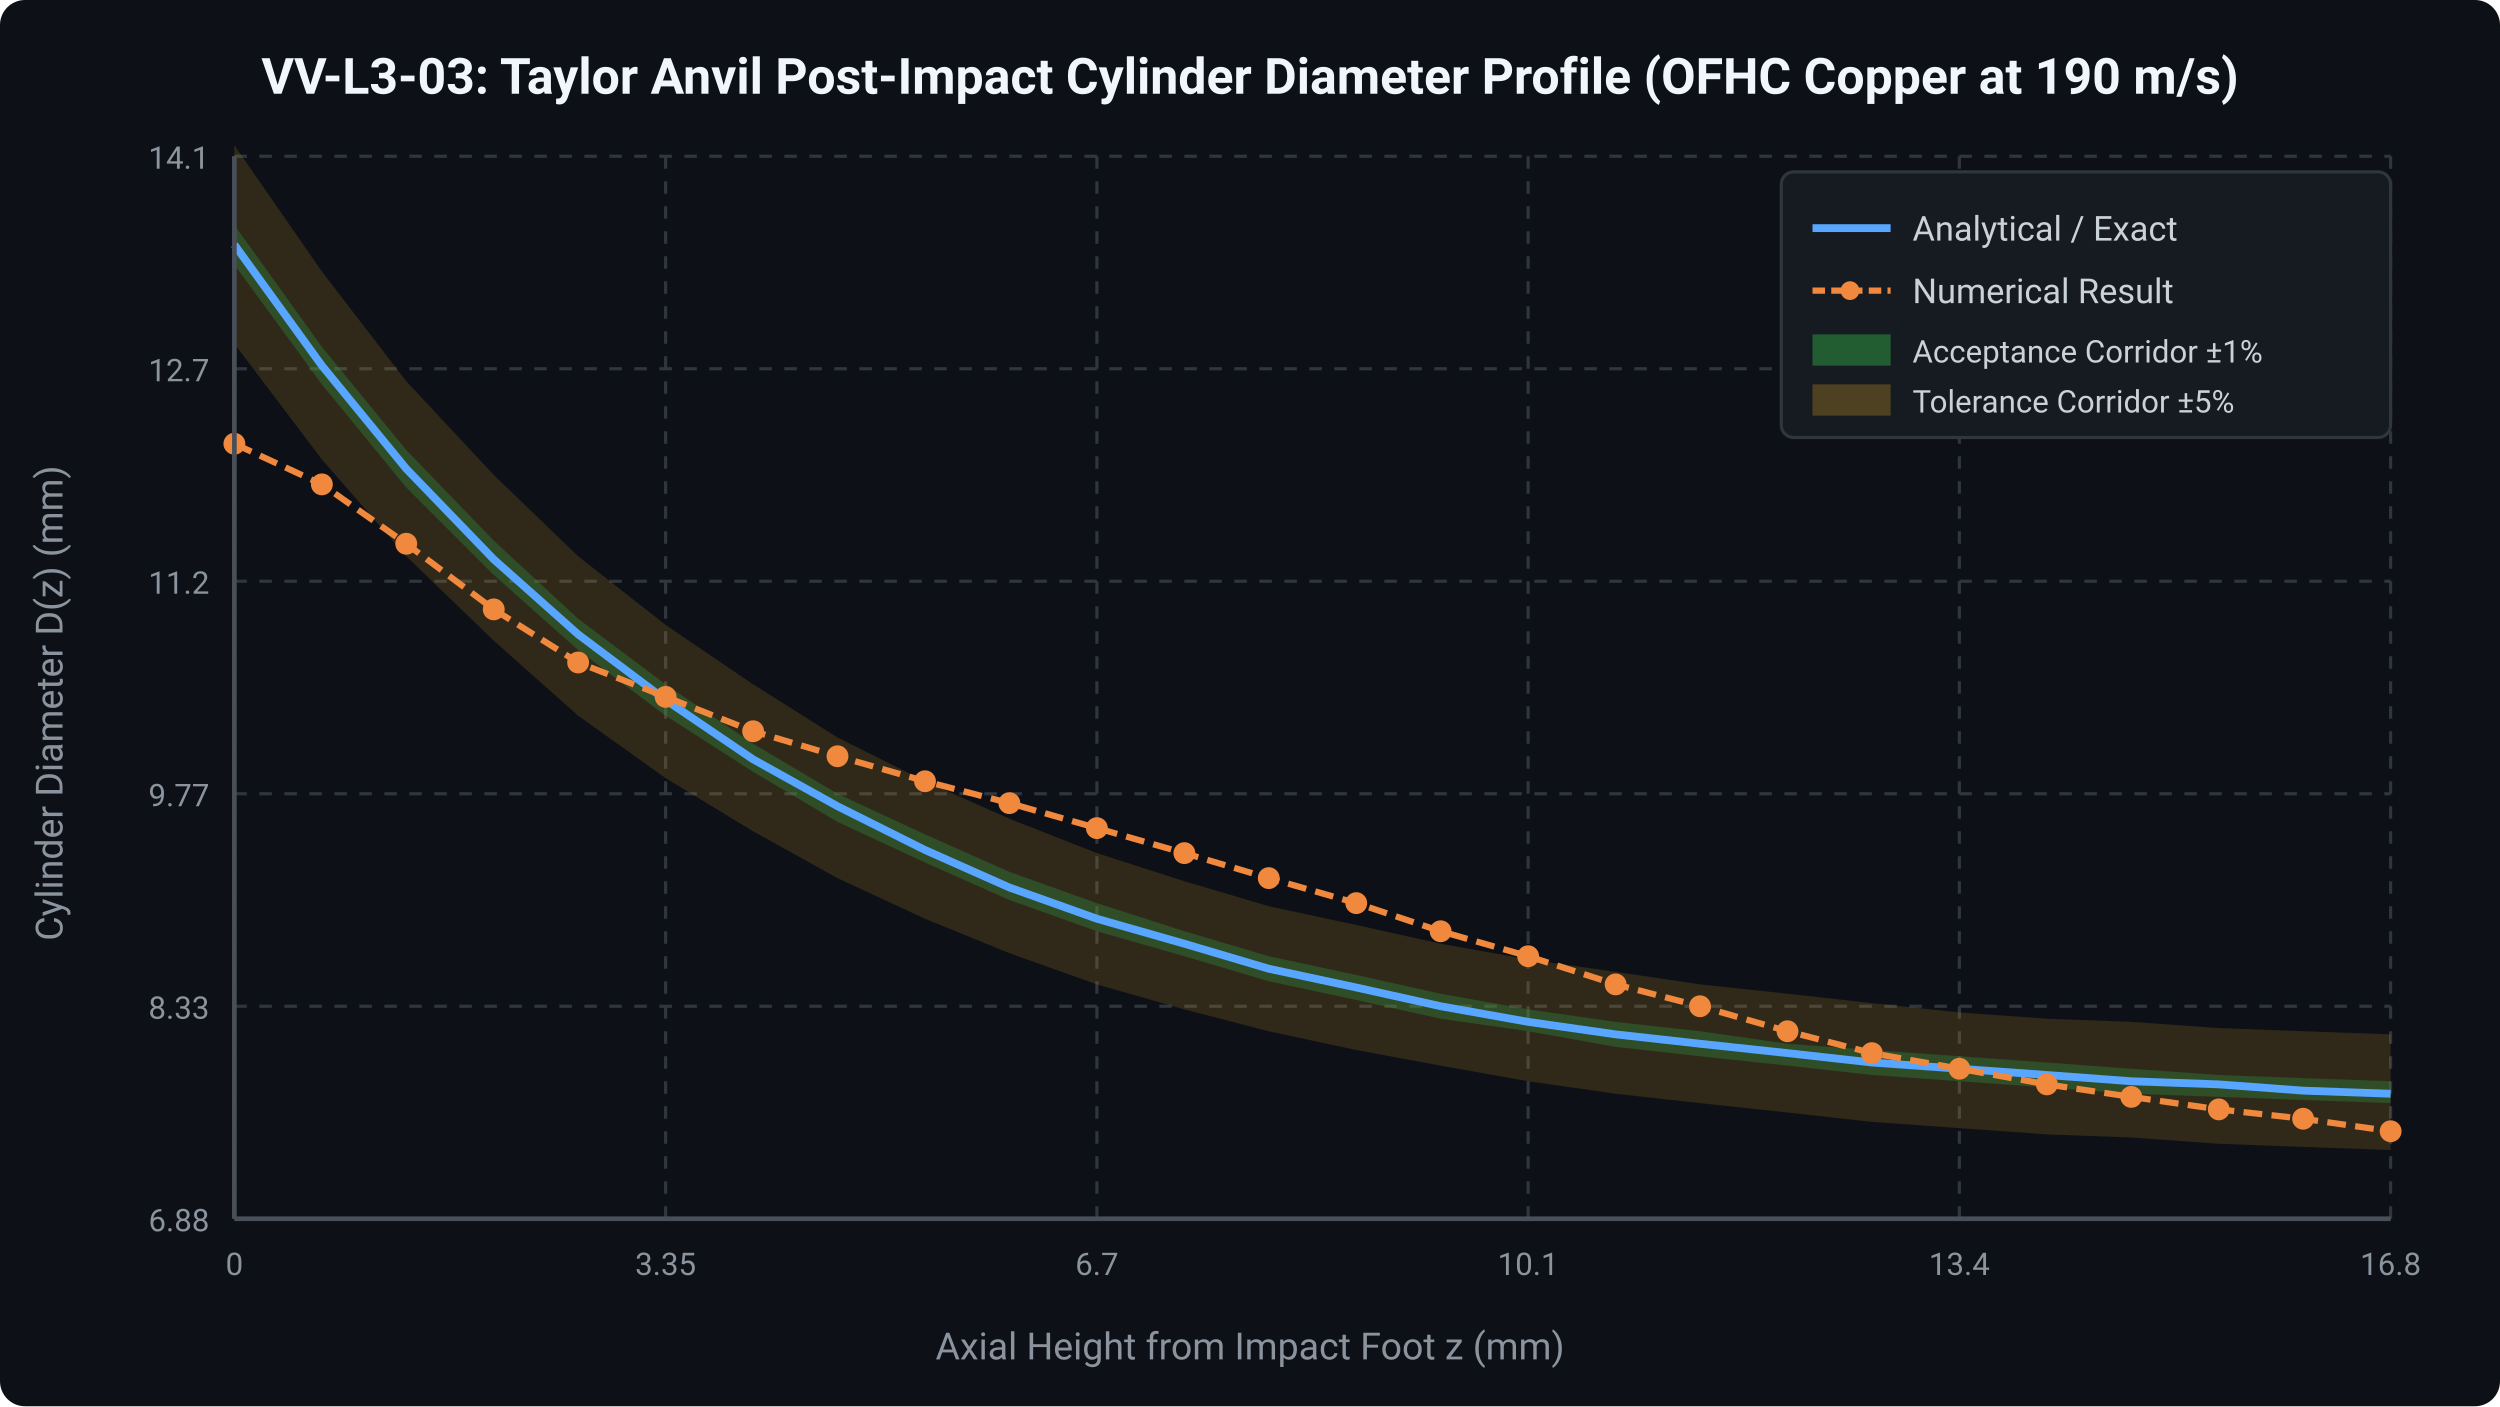
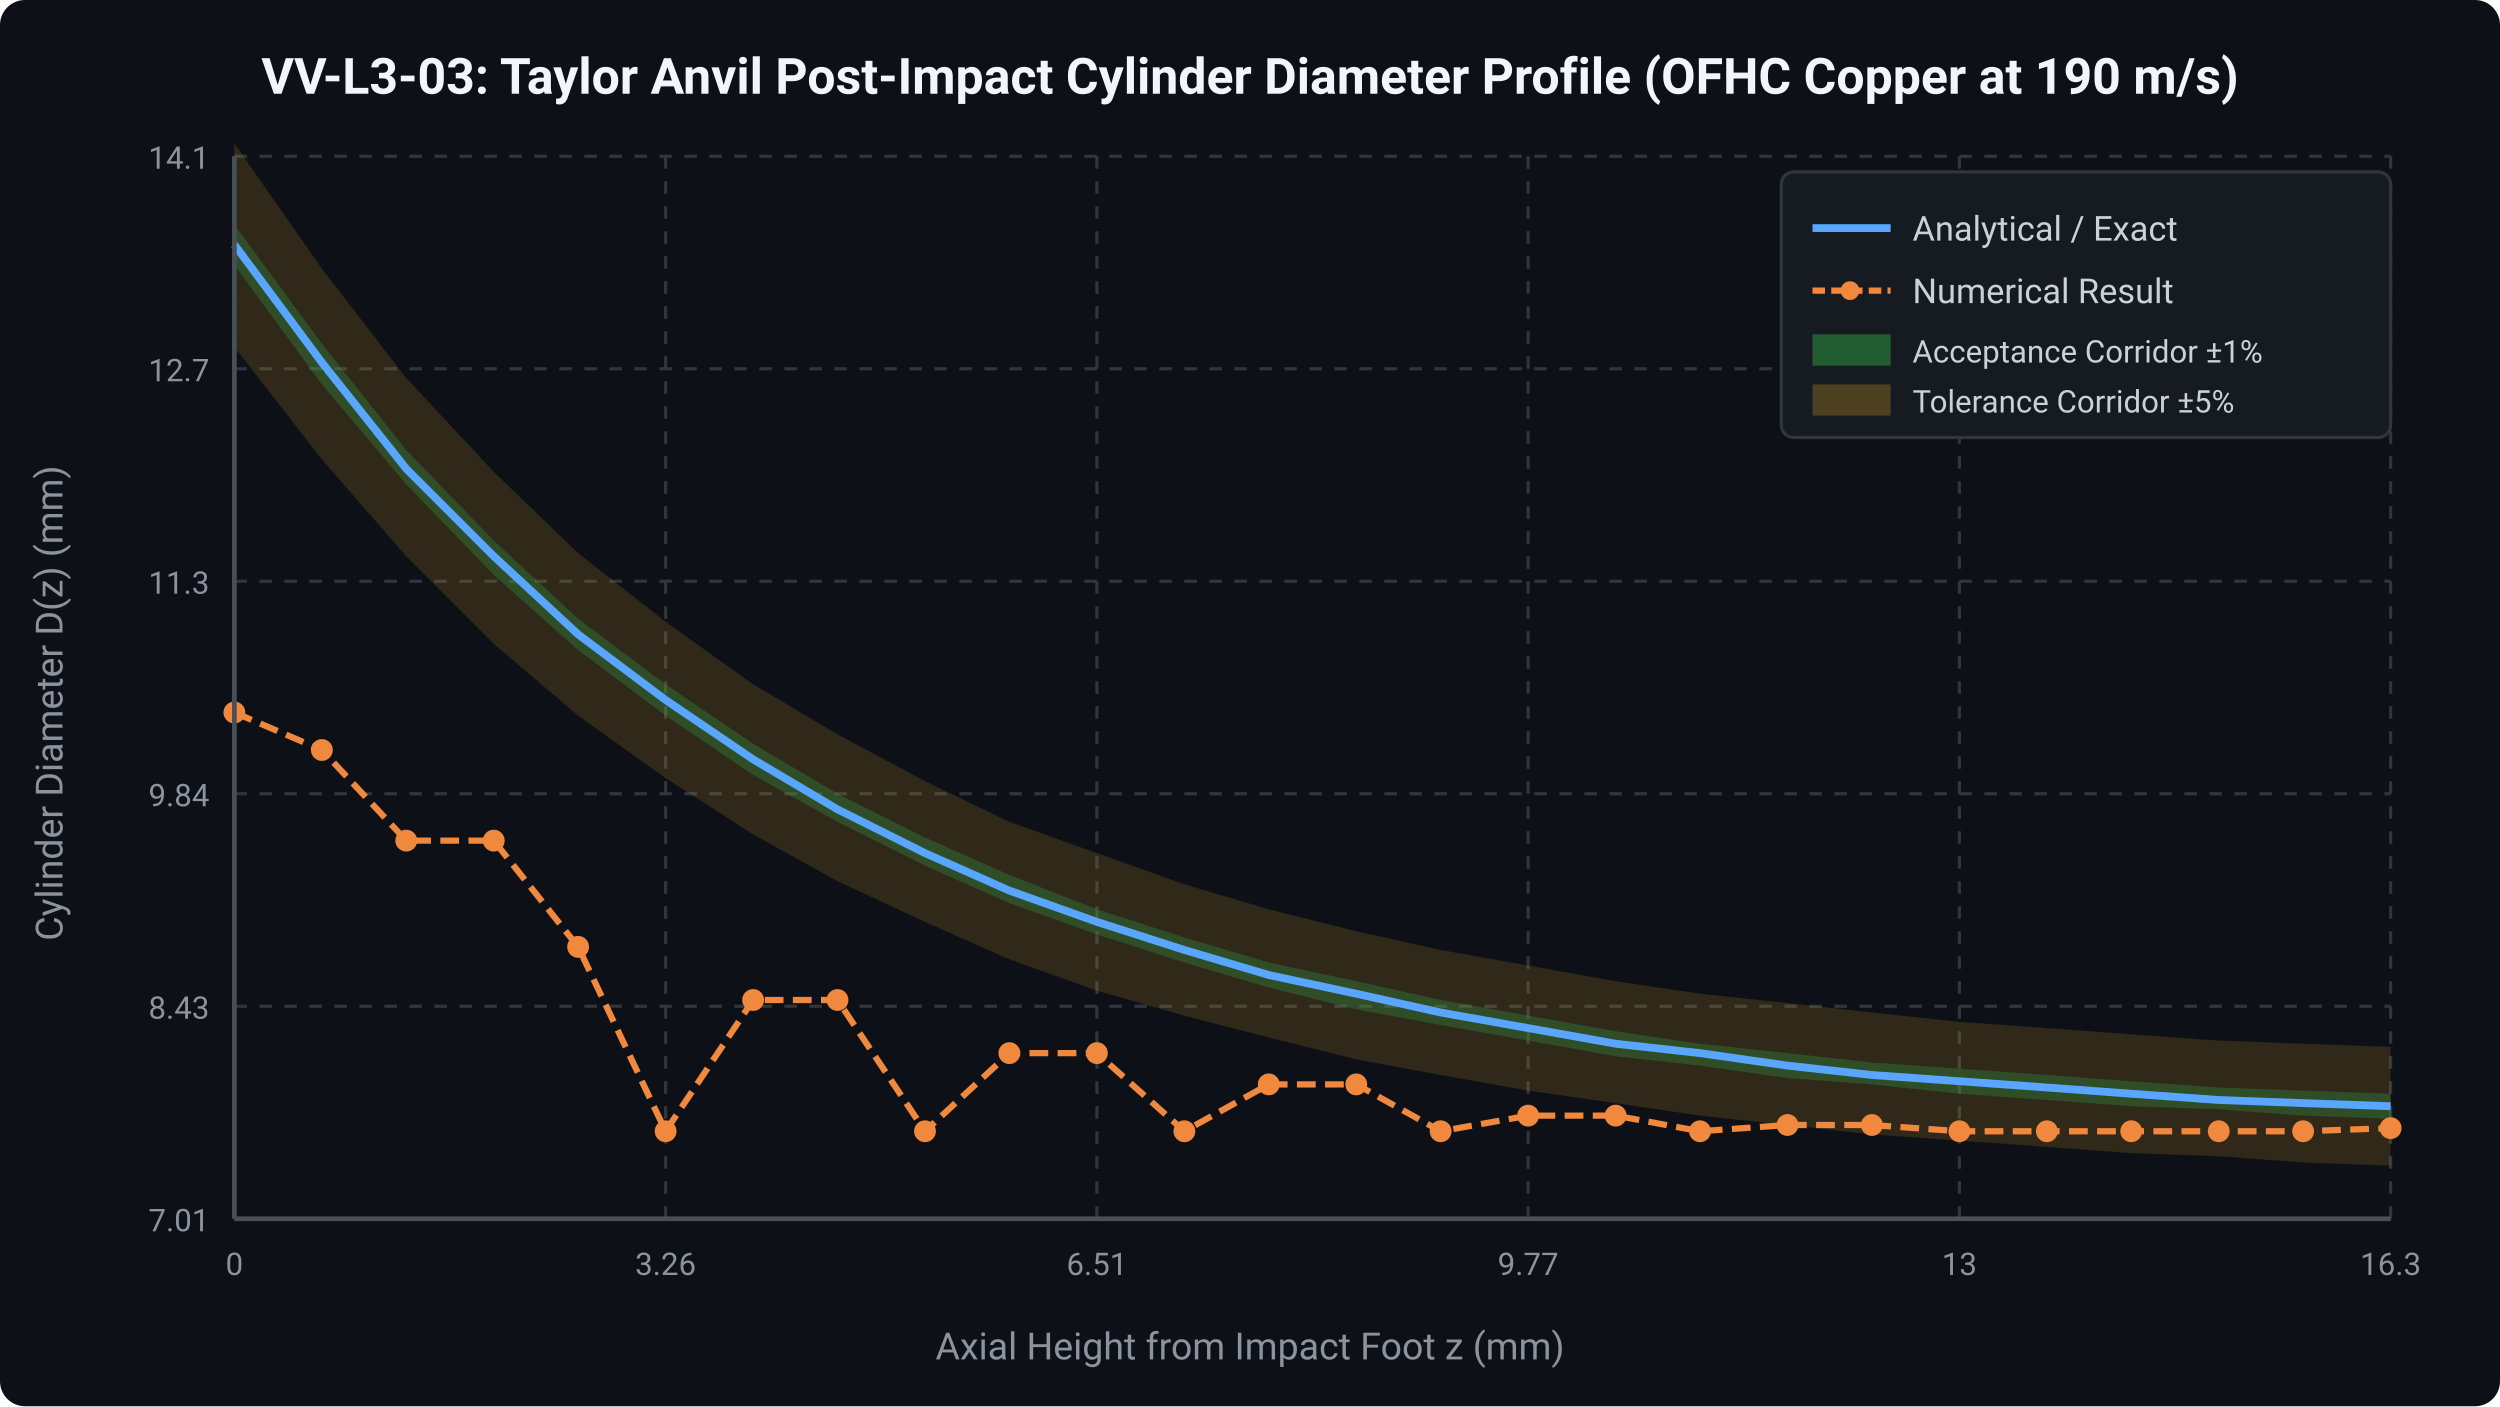
<svg xmlns="http://www.w3.org/2000/svg" viewBox="0 0 800 450" width="800" height="450">
  <style>
    text { font-family: -apple-system, BlinkMacSystemFont, 'Segoe UI', Roboto, Helvetica, Arial, sans-serif; fill: #c9d1d9; }
    .title { font-size: 16px; font-weight: 600; fill: #f0f6fc; }
    .axis-label { font-size: 12px; fill: #8b949e; }
    .tick { font-size: 10px; fill: #8b949e; }
    .grid { stroke: #30363d; stroke-width: 1; stroke-dasharray: 4,4; }
    .axis-line { stroke: #484f58; stroke-width: 1.5; }
    .exact-curve { fill: none; stroke: #58a6ff; stroke-width: 2.5; }
    .num-curve { fill: none; stroke: #f0883e; stroke-width: 2.0; stroke-dasharray: 6,3; }
    .corridor-yellow { fill: rgba(210, 153, 34, 0.18); }
    .corridor-green { fill: rgba(46, 160, 67, 0.30); }
  </style>
  <rect width="800" height="450" fill="#0d1117" rx="8" />
  <text x="400" y="30" text-anchor="middle" class="title">VV-L3-03: Taylor Anvil Post-Impact Cylinder Diameter Profile (OFHC Copper at 190 m/s)</text>
  <line x1="75" y1="390" x2="765" y2="390" class="grid" />
-   <text x="67" y="394" text-anchor="end" class="tick">6.88</text>
+   <text x="67" y="394" text-anchor="end" class="tick">7.01</text>
  <line x1="75" y1="322" x2="765" y2="322" class="grid" />
-   <text x="67" y="326" text-anchor="end" class="tick">8.33</text>
+   <text x="67" y="326" text-anchor="end" class="tick">8.43</text>
  <line x1="75" y1="254" x2="765" y2="254" class="grid" />
-   <text x="67" y="258" text-anchor="end" class="tick">9.77</text>
+   <text x="67" y="258" text-anchor="end" class="tick">9.84</text>
  <line x1="75" y1="186" x2="765" y2="186" class="grid" />
-   <text x="67" y="190" text-anchor="end" class="tick">11.2</text>
+   <text x="67" y="190" text-anchor="end" class="tick">11.3</text>
  <line x1="75" y1="118" x2="765" y2="118" class="grid" />
  <text x="67" y="122" text-anchor="end" class="tick">12.7</text>
  <line x1="75" y1="50" x2="765" y2="50" class="grid" />
  <text x="67" y="54" text-anchor="end" class="tick">14.1</text>
  <line x1="75" y1="50" x2="75" y2="390" class="grid" />
  <text x="75" y="408" text-anchor="middle" class="tick">0</text>
  <line x1="213" y1="50" x2="213" y2="390" class="grid" />
-   <text x="213" y="408" text-anchor="middle" class="tick">3.35</text>
+   <text x="213" y="408" text-anchor="middle" class="tick">3.26</text>
  <line x1="351" y1="50" x2="351" y2="390" class="grid" />
-   <text x="351" y="408" text-anchor="middle" class="tick">6.7</text>
+   <text x="351" y="408" text-anchor="middle" class="tick">6.51</text>
  <line x1="489" y1="50" x2="489" y2="390" class="grid" />
-   <text x="489" y="408" text-anchor="middle" class="tick">10.1</text>
+   <text x="489" y="408" text-anchor="middle" class="tick">9.77</text>
  <line x1="627" y1="50" x2="627" y2="390" class="grid" />
-   <text x="627" y="408" text-anchor="middle" class="tick">13.4</text>
+   <text x="627" y="408" text-anchor="middle" class="tick">13</text>
  <line x1="765" y1="50" x2="765" y2="390" class="grid" />
-   <text x="765" y="408" text-anchor="middle" class="tick">16.8</text>
-   <path class="corridor-yellow" d="M 75 46.5 L 103 86.9 L 130 122 L 158 152 L 185 178 L 213 200 L 241 219 L 268 236 L 296 250 L 323 262 L 351 273 L 379 282 L 406 290 L 434 296 L 461 302 L 489 307 L 517 311 L 544 315 L 572 318 L 599 321 L 627 324 L 655 326 L 682 327 L 710 329 L 737 330 L 765 331 L 765 368 L 737 367 L 710 366 L 682 364 L 655 363 L 627 361 L 599 359 L 572 356 L 544 353 L 517 350 L 489 346 L 461 341 L 434 336 L 406 330 L 379 323 L 351 315 L 323 305 L 296 294 L 268 281 L 241 266 L 213 249 L 185 229 L 158 205 L 130 178 L 103 147 L 75 110 Z" />
-   <path class="corridor-green" d="M 75 72 L 103 111 L 130 144 L 158 173 L 185 198 L 213 219 L 241 238 L 268 254 L 296 267 L 323 279 L 351 289 L 379 298 L 406 306 L 434 312 L 461 318 L 489 323 L 517 327 L 544 330 L 572 334 L 599 336 L 627 338 L 655 340 L 682 342 L 710 344 L 737 345 L 765 346 L 765 353 L 737 352 L 710 351 L 682 350 L 655 348 L 627 346 L 599 344 L 572 341 L 544 338 L 517 335 L 489 330 L 461 326 L 434 320 L 406 314 L 379 306 L 351 298 L 323 288 L 296 276 L 268 263 L 241 247 L 213 229 L 185 208 L 158 184 L 130 156 L 103 123 L 75 84.7 Z" />
-   <path class="exact-curve" d="M 75 78.3 L 103 117 L 130 150 L 158 179 L 185 203 L 213 224 L 241 243 L 268 258 L 296 272 L 323 284 L 351 294 L 379 302 L 406 310 L 434 316 L 461 322 L 489 327 L 517 331 L 544 334 L 572 337 L 599 340 L 627 342 L 655 344 L 682 346 L 710 347 L 737 349 L 765 350 " />
-   <path class="num-curve" d="M 75 142 L 103 155 L 130 174 L 158 195 L 185 212 L 213 223 L 241 234 L 268 242 L 296 250 L 323 257 L 351 265 L 379 273 L 406 281 L 434 289 L 461 298 L 489 306 L 517 315 L 544 322 L 572 330 L 599 337 L 627 342 L 655 347 L 682 351 L 710 355 L 737 358 L 765 362 " />
-   <circle cx="75" cy="142" r="3.5" fill="#f0883e" />
-   <circle cx="103" cy="155" r="3.5" fill="#f0883e" />
-   <circle cx="130" cy="174" r="3.5" fill="#f0883e" />
-   <circle cx="158" cy="195" r="3.5" fill="#f0883e" />
-   <circle cx="185" cy="212" r="3.5" fill="#f0883e" />
-   <circle cx="213" cy="223" r="3.5" fill="#f0883e" />
-   <circle cx="241" cy="234" r="3.5" fill="#f0883e" />
-   <circle cx="268" cy="242" r="3.5" fill="#f0883e" />
-   <circle cx="296" cy="250" r="3.5" fill="#f0883e" />
-   <circle cx="323" cy="257" r="3.5" fill="#f0883e" />
-   <circle cx="351" cy="265" r="3.5" fill="#f0883e" />
-   <circle cx="379" cy="273" r="3.5" fill="#f0883e" />
-   <circle cx="406" cy="281" r="3.5" fill="#f0883e" />
-   <circle cx="434" cy="289" r="3.5" fill="#f0883e" />
-   <circle cx="461" cy="298" r="3.5" fill="#f0883e" />
-   <circle cx="489" cy="306" r="3.5" fill="#f0883e" />
-   <circle cx="517" cy="315" r="3.5" fill="#f0883e" />
-   <circle cx="544" cy="322" r="3.5" fill="#f0883e" />
-   <circle cx="572" cy="330" r="3.5" fill="#f0883e" />
-   <circle cx="599" cy="337" r="3.5" fill="#f0883e" />
-   <circle cx="627" cy="342" r="3.5" fill="#f0883e" />
-   <circle cx="655" cy="347" r="3.5" fill="#f0883e" />
-   <circle cx="682" cy="351" r="3.5" fill="#f0883e" />
-   <circle cx="710" cy="355" r="3.5" fill="#f0883e" />
-   <circle cx="737" cy="358" r="3.5" fill="#f0883e" />
-   <circle cx="765" cy="362" r="3.5" fill="#f0883e" />
+   <text x="765" y="408" text-anchor="middle" class="tick">16.3</text>
+   <path class="corridor-yellow" d="M 75 45.9 L 103 86 L 130 121 L 158 151 L 185 177 L 213 199 L 241 219 L 268 235 L 296 250 L 323 263 L 351 273 L 379 283 L 406 291 L 434 298 L 461 304 L 489 309 L 517 314 L 544 318 L 572 321 L 599 324 L 627 327 L 655 329 L 682 331 L 710 333 L 737 334 L 765 335 L 765 373 L 737 372 L 710 370 L 682 369 L 655 367 L 627 365 L 599 363 L 572 360 L 544 357 L 517 353 L 489 349 L 461 344 L 434 339 L 406 332 L 379 325 L 351 317 L 323 307 L 296 295 L 268 282 L 241 267 L 213 249 L 185 229 L 158 206 L 130 178 L 103 147 L 75 111 Z" />
+   <path class="corridor-green" d="M 75 71.9 L 103 110 L 130 144 L 158 173 L 185 198 L 213 219 L 241 238 L 268 254 L 296 268 L 323 280 L 351 291 L 379 300 L 406 308 L 434 314 L 461 320 L 489 325 L 517 330 L 544 334 L 572 337 L 599 340 L 627 342 L 655 344 L 682 346 L 710 348 L 737 349 L 765 350 L 765 358 L 737 357 L 710 355 L 682 354 L 655 352 L 627 350 L 599 347 L 572 345 L 544 341 L 517 338 L 489 333 L 461 328 L 434 323 L 406 316 L 379 308 L 351 299 L 323 289 L 296 277 L 268 263 L 241 248 L 213 229 L 185 208 L 158 184 L 130 155 L 103 123 L 75 84.8 Z" />
+   <path class="exact-curve" d="M 75 78.3 L 103 116 L 130 150 L 158 178 L 185 203 L 213 224 L 241 243 L 268 259 L 296 273 L 323 285 L 351 295 L 379 304 L 406 312 L 434 318 L 461 324 L 489 329 L 517 334 L 544 337 L 572 341 L 599 344 L 627 346 L 655 348 L 682 350 L 710 352 L 737 353 L 765 354 " />
+   <path class="num-curve" d="M 75 228 L 103 240 L 130 269 L 158 269 L 185 303 L 213 362 L 241 320 L 268 320 L 296 362 L 323 337 L 351 337 L 379 362 L 406 347 L 434 347 L 461 362 L 489 357 L 517 357 L 544 362 L 572 360 L 599 360 L 627 362 L 655 362 L 682 362 L 710 362 L 737 362 L 765 361 " />
+   <circle cx="75" cy="228" r="3.5" fill="#f0883e" />
+   <circle cx="103" cy="240" r="3.5" fill="#f0883e" />
+   <circle cx="130" cy="269" r="3.5" fill="#f0883e" />
+   <circle cx="158" cy="269" r="3.5" fill="#f0883e" />
+   <circle cx="185" cy="303" r="3.5" fill="#f0883e" />
+   <circle cx="213" cy="362" r="3.5" fill="#f0883e" />
+   <circle cx="241" cy="320" r="3.5" fill="#f0883e" />
+   <circle cx="268" cy="320" r="3.5" fill="#f0883e" />
+   <circle cx="296" cy="362" r="3.5" fill="#f0883e" />
+   <circle cx="323" cy="337" r="3.5" fill="#f0883e" />
+   <circle cx="351" cy="337" r="3.5" fill="#f0883e" />
+   <circle cx="379" cy="362" r="3.5" fill="#f0883e" />
+   <circle cx="406" cy="347" r="3.5" fill="#f0883e" />
+   <circle cx="434" cy="347" r="3.5" fill="#f0883e" />
+   <circle cx="461" cy="362" r="3.5" fill="#f0883e" />
+   <circle cx="489" cy="357" r="3.5" fill="#f0883e" />
+   <circle cx="517" cy="357" r="3.5" fill="#f0883e" />
+   <circle cx="544" cy="362" r="3.5" fill="#f0883e" />
+   <circle cx="572" cy="360" r="3.5" fill="#f0883e" />
+   <circle cx="599" cy="360" r="3.5" fill="#f0883e" />
+   <circle cx="627" cy="362" r="3.5" fill="#f0883e" />
+   <circle cx="655" cy="362" r="3.5" fill="#f0883e" />
+   <circle cx="682" cy="362" r="3.5" fill="#f0883e" />
+   <circle cx="710" cy="362" r="3.5" fill="#f0883e" />
+   <circle cx="737" cy="362" r="3.5" fill="#f0883e" />
+   <circle cx="765" cy="361" r="3.5" fill="#f0883e" />
  <line x1="75" y1="390" x2="765" y2="390" class="axis-line" />
  <line x1="75" y1="50" x2="75" y2="390" class="axis-line" />
  <text x="400" y="435" text-anchor="middle" class="axis-label">Axial Height from Impact Foot z (mm)</text>
  <text x="20" y="225" text-anchor="middle" transform="rotate(-90 20 225)" class="axis-label">Cylinder Diameter D(z) (mm)</text>
  <rect x="570" y="55" width="195" height="85" fill="#161b22" stroke="#30363d" rx="4" />
  <line x1="580" y1="73" x2="605" y2="73" stroke="#58a6ff" stroke-width="2.5" />
  <text x="612" y="77" font-size="11">Analytical / Exact</text>
  <line x1="580" y1="93" x2="605" y2="93" stroke="#f0883e" stroke-width="2.0" stroke-dasharray="4,2" />
  <circle cx="592" cy="93" r="3" fill="#f0883e" />
  <text x="612" y="97" font-size="11">Numerical Result</text>
  <rect x="580" y="107" width="25" height="10" fill="rgba(46,160,67,0.5)" />
  <text x="612" y="116" font-size="10">Acceptance Corridor ±1%</text>
  <rect x="580" y="123" width="25" height="10" fill="rgba(210,153,34,0.3)" />
  <text x="612" y="132" font-size="10">Tolerance Corridor ±5%</text>
</svg>
